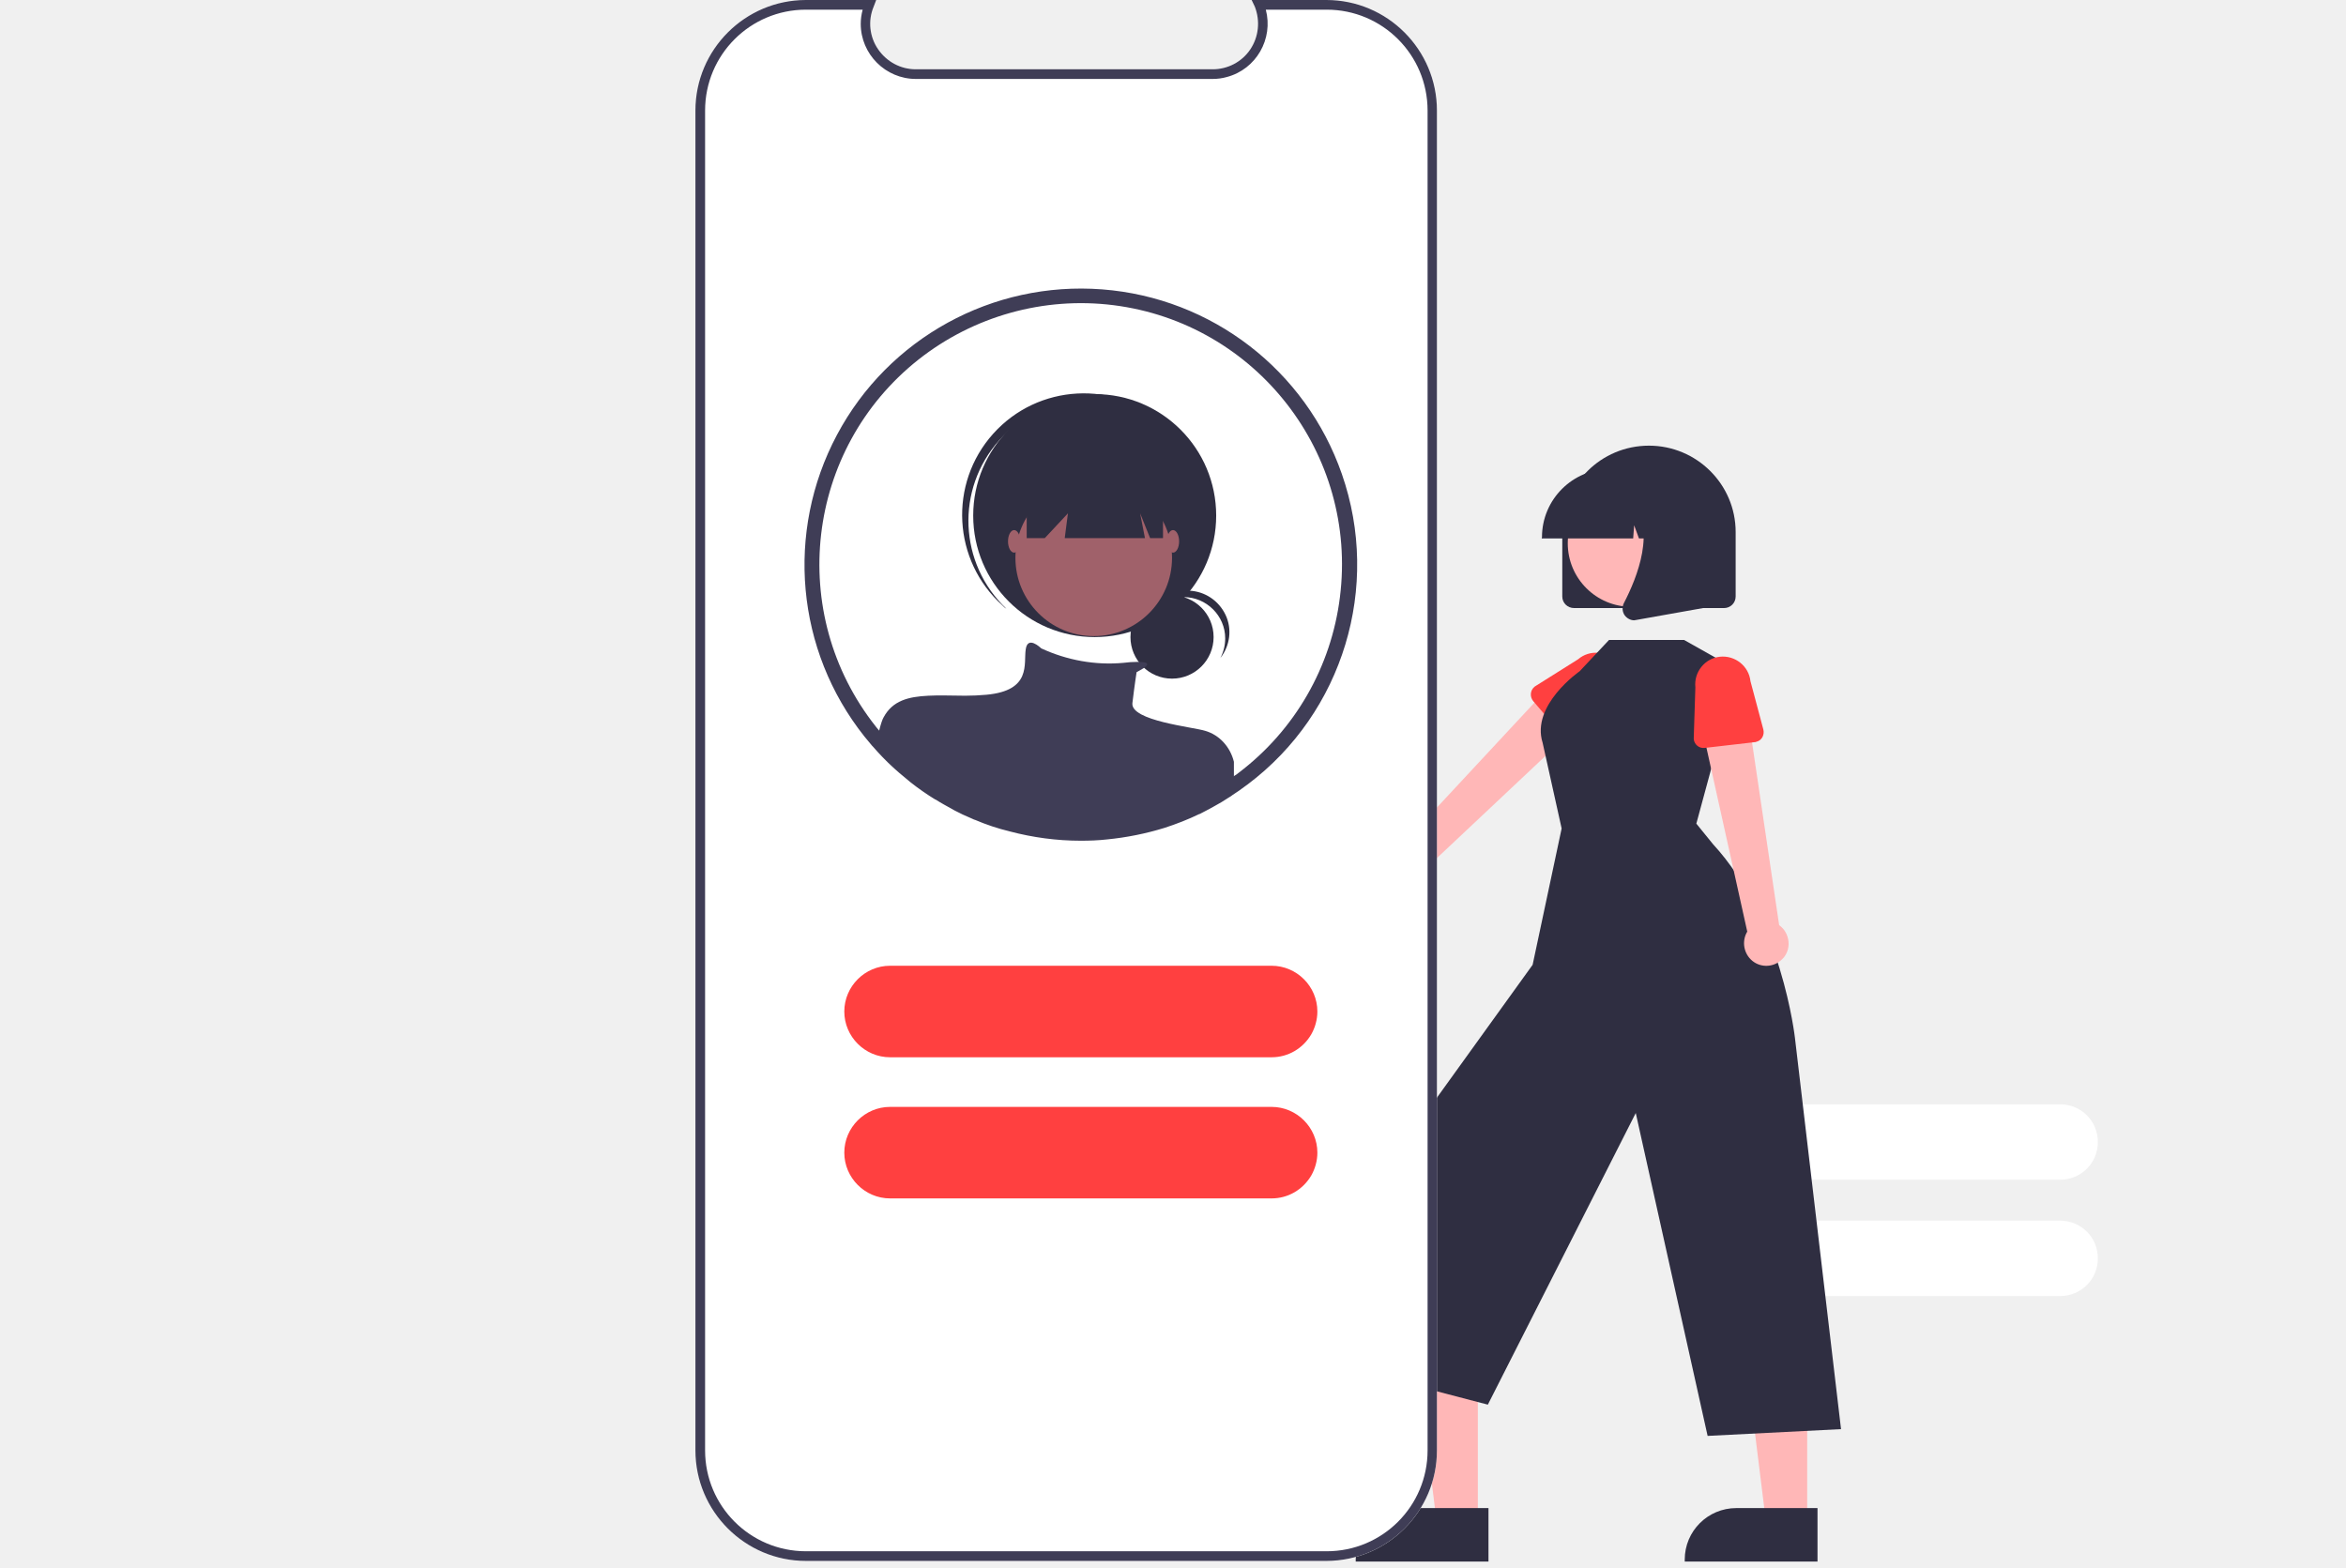
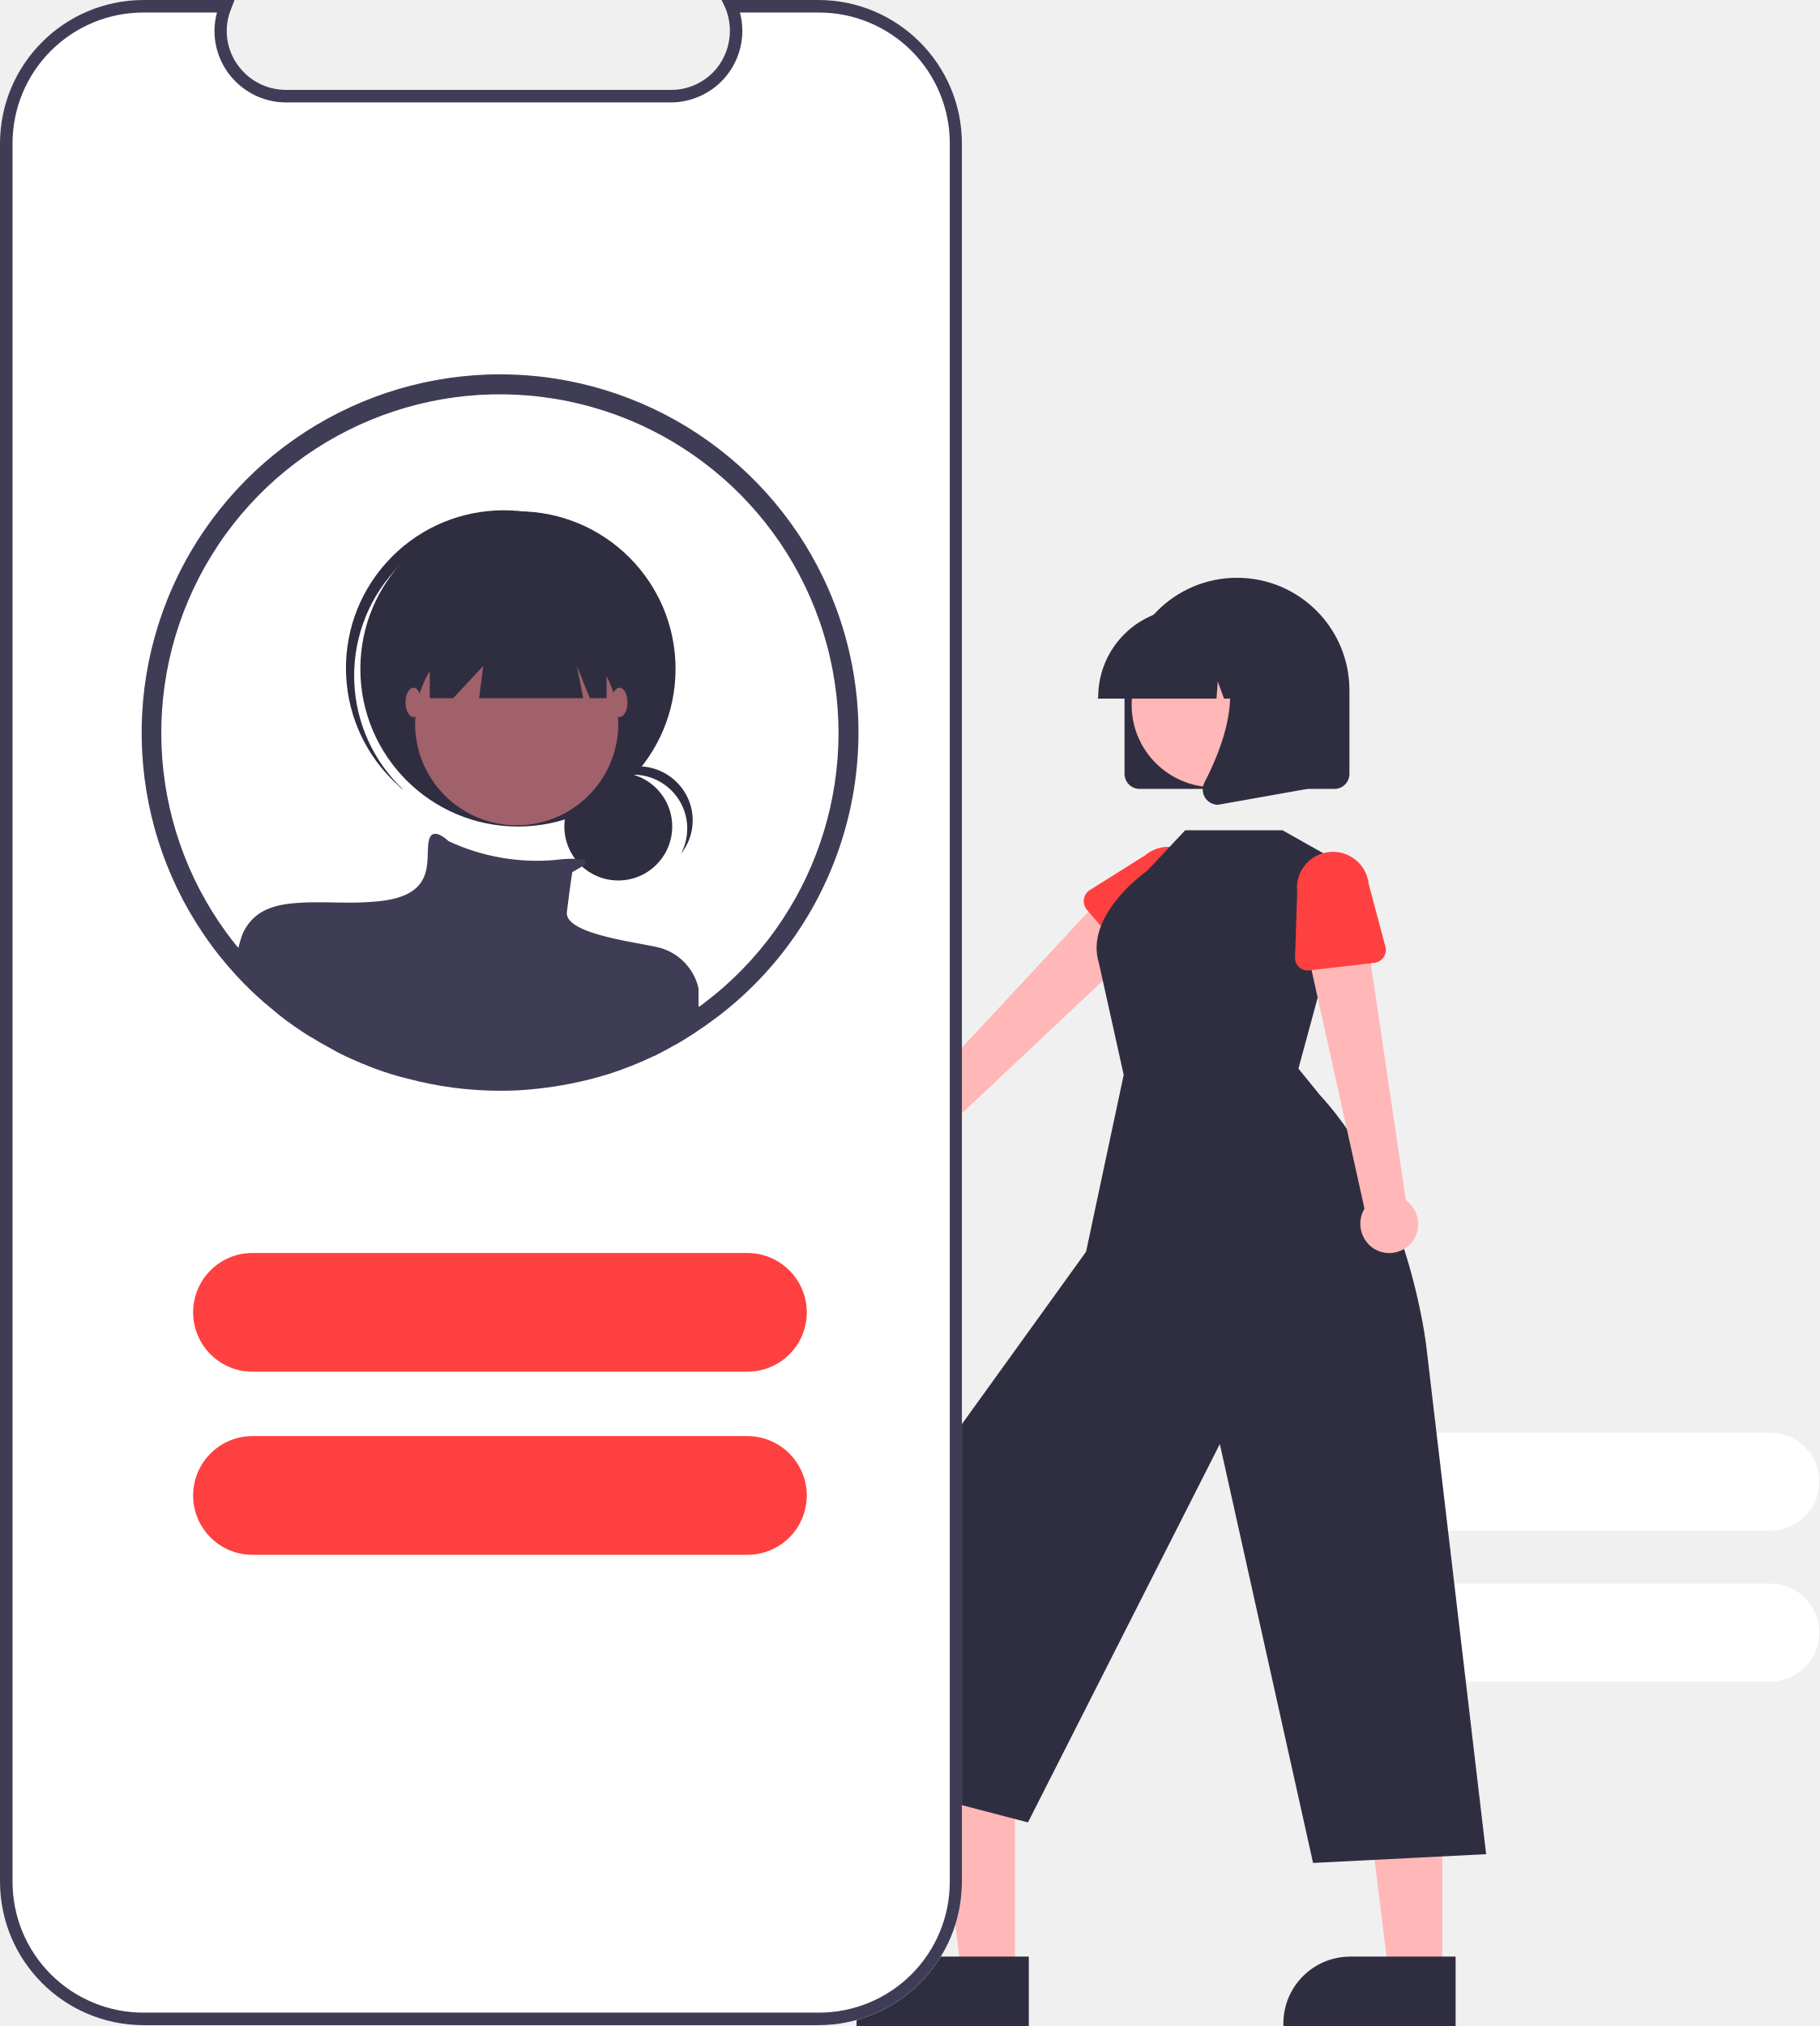
- <svg xmlns="http://www.w3.org/2000/svg" version="1.1" id="Layer_1" x="0px" y="0px" viewBox="0 0 728 486.5" style="enable-background:new 0 0 728 486.5;" xml:space="preserve">
-   <style type="text/css">
- 	.st0{fill:#FFFFFF;}
- 	.st1{fill:#FFB7B7;}
- 	.st2{fill:#FF4040;}
- 	.st3{fill:#2F2E41;}
- 	.st4{fill:#3F3D56;}
- 	.st5{fill:#A0616A;}
- </style>
-   <g>
-     <g>
-       <path id="B" class="st0" d="M639.3,366.1h-97.5c-6.5,0-11.7-5.2-11.7-11.7s5.2-11.7,11.7-11.7h97.5c6.5,0,11.7,5.2,11.7,11.7    S645.8,366.1,639.3,366.1L639.3,366.1z" />
-     </g>
-     <g>
-       <path id="B_1_" class="st0" d="M639.3,402.2h-97.5c-6.5,0-11.7-5.2-11.7-11.7s5.2-11.7,11.7-11.7h97.5c6.5,0,11.7,5.2,11.7,11.7    S645.8,402.2,639.3,402.2L639.3,402.2z" />
-     </g>
-   </g>
-   <path class="st1" d="M432.8,277.4c2,0.4,4.1-0.1,5.7-1.4s2.5-3.2,2.6-5.2l52.3-49.2l-11.8-9.4l-47.8,51.4c-3.5,0.2-6.4,2.9-6.6,6.4  S429.4,276.7,432.8,277.4z" />
-   <path class="st2" d="M486,229.5l-10.2-11.9c-1.1-1.3-1-3.3,0.3-4.4c0.1-0.1,0.2-0.2,0.4-0.3l13.2-8.3c3.6-3.1,9.1-2.6,12.1,1  s2.6,9-1,12.1l-10.2,11.7c-1.1,1.3-3.1,1.4-4.4,0.3C486.2,229.7,486.1,229.6,486,229.5L486,229.5z" />
-   <path class="st1" d="M458.6,472.2l-12.8,0l-6.1-49.3l18.9,0L458.6,472.2L458.6,472.2z" />
-   <path class="st3" d="M461.9,484.6l-41.2,0V484c0-8.9,7.2-16,16-16h0l25.2,0L461.9,484.6z" />
-   <path class="st1" d="M560.8,472.2l-12.8,0l-6.1-49.3l18.9,0L560.8,472.2z" />
-   <path class="st3" d="M564,484.6l-41.2,0V484c0-8.9,7.2-16,16-16h0l25.2,0L564,484.6z M526.4,255.6l12.9-47.6l-16.7-9.4h-23.3  l-9.1,9.7c0,0-15.2,10.5-11.5,22.2l5.9,26.6l-9,42.3L430,362.7l-10.8,62.1l42.5,11.1l45.9-90.5l22.3,100.2l41.4-2.1L557,322.1  c0,0-4.1-37-25.4-60.1L526.4,255.6z" />
-   <path class="st1" d="M553,297.7c1.5-1.4,2.2-3.5,2-5.5s-1.2-3.9-2.9-5.1l-10-67.4l-14.3,4.5l14.4,64.9c-1.8,3-1.1,6.9,1.6,9.1  S550.5,300.2,553,297.7L553,297.7z" />
-   <path class="st2" d="M544.6,230.3l-15.6,1.8c-1.7,0.2-3.2-1-3.4-2.7c0-0.2,0-0.3,0-0.5l0.5-15.6c-0.5-4.7,2.9-9,7.6-9.5  s9,2.9,9.5,7.6l4,15c0.4,1.7-0.5,3.4-2.2,3.8C544.9,230.3,544.7,230.3,544.6,230.3L544.6,230.3z" />
-   <path class="st3" d="M484.8,185.1v-20c0-14.8,12-26.8,26.9-26.8c14.8,0,26.9,12,26.9,26.8v20c0,2-1.6,3.6-3.6,3.6h-46.5  C486.4,188.7,484.8,187.1,484.8,185.1L484.8,185.1z" />
-   <circle class="st1" cx="506.2" cy="168.6" r="19.7" />
-   <g>
-     <path class="st3" d="M478.5,166.7c0-11.7,9.5-21.2,21.3-21.2h4c11.7,0,21.2,9.5,21.2,21.2v0.4h-8.5l-2.9-8.1l-0.6,8.1h-4.4   l-1.5-4.1l-0.3,4.1h-28.4L478.5,166.7z" />
-     <path class="st3" d="M504.2,191c-0.8-1.1-0.9-2.6-0.3-3.8c4.2-8.1,10.2-23,2.3-32.2l-0.6-0.7h22.9v34.4l-20.8,3.7   c-0.2,0-0.4,0.1-0.6,0.1C506,192.5,504.9,191.9,504.2,191L504.2,191z" />
-   </g>
-   <path class="st0" d="M411.7,484.4H250.1c-18.9,0-34.3-15.4-34.3-34.3V34.3c0-18.9,15.4-34.3,34.3-34.3h21.8l-0.8,2.1  c-1.8,4.3-1.3,9.3,1.4,13.2s7,6.2,11.7,6.2h92.1c4.7,0,9.1-2.3,11.7-6.2s3.1-8.8,1.4-13.2L388.4,0h23.2c18.9,0,34.3,15.4,34.3,34.3  v415.8C445.9,469,430.6,484.3,411.7,484.4z" />
-   <path class="st4" d="M411.7,484.4H250.1c-18.9,0-34.3-15.4-34.3-34.3V34.3c0-18.9,15.4-34.3,34.3-34.3h21.8l-0.8,2.1  c-1.8,4.3-1.3,9.3,1.4,13.2s7,6.2,11.7,6.2h92.1c4.7,0,9.1-2.3,11.7-6.2s3.1-8.8,1.4-13.2L388.4,0h23.2c18.9,0,34.3,15.4,34.3,34.3  v415.8C445.9,469,430.6,484.3,411.7,484.4z M250.1,3c-17.3,0-31.3,14-31.3,31.3v415.8c0,17.3,14,31.3,31.3,31.3h161.6  c17.3,0,31.3-14,31.3-31.3V34.3c0-17.3-14-31.3-31.3-31.3h-18.9c2.4,9.1-3,18.5-12.1,20.9c-1.4,0.4-2.9,0.6-4.4,0.6h-92.1  c-9.4,0-17.1-7.7-17.1-17.1c0-1.5,0.2-2.9,0.6-4.4H250.1z" />
-   <path class="st0" d="M416.4,147.1C405.2,114.9,376,92.4,342,89.8s-66.3,15.1-82.3,45.2s-12.7,66.8,8.5,93.5c0.8,1,1.6,1.9,2.4,2.9  c0.1,0.1,0.1,0.1,0.2,0.2c2,2.3,4.1,4.5,6.4,6.6c0.6,0.5,1.2,1.1,1.8,1.6c1.2,1,2.4,2,3.6,3c2.4,1.9,5,3.7,7.6,5.3l0.1,0  c1.7,1.1,3.4,2,5.2,3l0.7,0.4c1.7,0.9,3.4,1.7,5.1,2.4l1.1,0.5c0,0,0,0,0.1,0c3.5,1.5,7.1,2.7,10.8,3.6c7.2,1.9,14.6,2.9,22.1,2.9  c2.7,0,5.4-0.1,8.1-0.4c6.1-0.6,12.1-1.8,17.9-3.6c0,0,0,0,0,0c3.7-1.2,7.3-2.6,10.8-4.3c0,0,0,0,0.1,0c0.8-0.4,1.5-0.8,2.3-1.2  c0.1-0.1,0.2-0.1,0.4-0.2l1.8-1c1.5-0.8,3-1.7,4.5-2.7c0.4-0.2,0.8-0.5,1.2-0.8c1.4-0.9,2.7-1.8,4-2.8c0.2-0.2,0.5-0.3,0.7-0.5  C416.8,221.1,428.6,182.1,416.4,147.1L416.4,147.1z" />
-   <g>
-     <circle class="st3" cx="363.7" cy="197.7" r="12.9" />
-     <path class="st3" d="M367.3,185.3c7.1,0,12.9,5.8,12.9,12.8c0,2.1-0.5,4.2-1.5,6.1c3-3.8,3.7-9,1.6-13.4s-6.4-7.3-11.3-7.5   s-9.4,2.5-11.7,6.7C359.7,187,363.4,185.2,367.3,185.3L367.3,185.3z" />
-     <circle class="st3" cx="339.7" cy="160" r="37.7" />
-     <path class="st3" d="M310.1,136.6c13.5-15.2,36.7-17,52.3-4l-0.9-0.9c-15.5-13.9-39.4-12.6-53.3,2.9s-12.6,39.4,2.9,53.3   c0.1,0.1,0.1,0.1,0.2,0.2c0.3,0.3,0.6,0.6,1,0.8C297.5,174.9,296.5,151.8,310.1,136.6L310.1,136.6z" />
-   </g>
-   <circle class="st5" cx="339.4" cy="173.1" r="24.3" />
-   <path class="st4" d="M382.9,236.4v8.2l-4.5,2.7l-1.8,1c-0.1,0.1-0.2,0.1-0.4,0.2l-2.3,1.2c0,0,0,0-0.1,0c-3.5,1.7-7.1,3.1-10.8,4.3  c0,0,0,0,0,0c-5.8,1.8-11.8,3.1-17.9,3.6c-2.7,0.3-5.4,0.4-8.1,0.4c-7.5,0-14.9-1-22.1-2.9c-3.7-1-7.3-2.2-10.8-3.6c0,0,0,0-0.1,0  l-1.1-0.5c-1.7-0.8-3.4-1.6-5.1-2.4l-0.7-0.4c-1.8-0.9-3.5-1.9-5.2-3l-0.1,0c-2.6-1.6-5.2-3.4-7.6-5.3c-1.2-1-2.4-2-3.6-3  c-0.6-0.5-1.2-1.1-1.8-1.6c-2.2-2.1-4.4-4.3-6.4-6.6c0.3-1.6,0.7-3.2,1.2-4.7l0,0c0.1-0.3,0.2-0.5,0.3-0.8c0.1-0.2,0.2-0.4,0.3-0.6  c2.8-5.2,7.7-6.4,13.9-6.7c3.5-0.2,7.4,0,11.4,0c2.2,0,4.4-0.1,6.6-0.3c14.1-1.3,11.5-9.6,12.2-14.1c0.6-4.3,4.5-0.6,4.8-0.3l0,0  c8,3.7,16.8,5.3,25.5,4.5c1.5-0.2,3-0.3,4.5-0.3c4,0,3.1,1.1,1.7,2c-0.7,0.4-1.4,0.8-2.1,1.2c0,0-0.6,3.8-1.3,9.6  c-0.6,5.5,18.8,7.4,22.6,8.6h0C378.5,228.1,381.8,231.9,382.9,236.4L382.9,236.4z" />
-   <path class="st3" d="M318.6,142.7V167h5.6l7.2-7.7l-1,7.7h24.9l-1.5-7.7l3.1,7.7h4v-24.3H318.6z" />
-   <g>
-     <ellipse class="st5" cx="314.7" cy="168" rx="1.9" ry="3.5" />
-     <ellipse class="st5" cx="364" cy="168" rx="1.9" ry="3.5" />
-   </g>
-   <path class="st4" d="M416.4,147.1C405.2,114.9,376,92.4,342,89.8s-66.3,15.1-82.3,45.2s-12.7,66.8,8.5,93.5c0.8,1,1.6,1.9,2.4,2.9  c0.1,0.1,0.1,0.1,0.2,0.2c2,2.3,4.1,4.5,6.4,6.6c0.6,0.5,1.2,1.1,1.8,1.6c1.2,1,2.4,2,3.6,3c2.4,1.9,5,3.7,7.6,5.3l0.1,0  c1.7,1.1,3.4,2,5.2,3l0.7,0.4c1.7,0.9,3.4,1.7,5.1,2.4l1.1,0.5c0,0,0,0,0.1,0c3.5,1.5,7.1,2.7,10.8,3.6c7.2,1.9,14.6,2.9,22.1,2.9  c2.7,0,5.4-0.1,8.1-0.4c6.1-0.6,12.1-1.8,17.9-3.6c0,0,0,0,0,0c3.7-1.2,7.3-2.6,10.8-4.3c0,0,0,0,0.1,0c0.8-0.4,1.5-0.8,2.3-1.2  c0.1-0.1,0.2-0.1,0.4-0.2l1.8-1c1.5-0.8,3-1.7,4.5-2.7c0.4-0.2,0.8-0.5,1.2-0.8c1.4-0.9,2.7-1.8,4-2.8c0.2-0.2,0.5-0.3,0.7-0.5  C416.8,221.1,428.6,182.1,416.4,147.1L416.4,147.1z M384.4,239.8c-0.5,0.4-1,0.8-1.6,1.1c-0.5,0.4-1,0.8-1.5,1.1  c-0.4,0.3-0.9,0.6-1.4,0.9c-0.4,0.3-0.8,0.5-1.2,0.8c-1.3,0.8-2.6,1.6-3.9,2.3l-0.4,0.2l-1.8,0.9c-0.1,0-0.2,0.1-0.2,0.1l-0.1,0  c-0.7,0.4-1.5,0.8-2.2,1.1c-2.9,1.4-5.9,2.6-9,3.6l-1.2,0.4c-5.5,1.8-11.2,2.9-17,3.4c-2.5,0.2-5.1,0.4-7.6,0.4  c-7.1,0-14.1-0.9-20.9-2.7c-3.5-0.9-6.9-2.1-10.3-3.5c-0.4-0.1-0.7-0.3-1-0.4c-0.2-0.1-0.4-0.2-0.5-0.2c-1.4-0.6-2.9-1.3-4.3-2  l-0.7-0.4c-1.7-0.9-3.4-1.8-5-2.9c-0.6-0.4-1.2-0.8-1.8-1.2c-1.8-1.2-3.6-2.5-5.4-3.9c-1.2-0.9-2.3-1.8-3.4-2.8  c-0.6-0.5-1.2-1-1.7-1.5c-2.2-2-4.2-4.2-6.2-6.4c-0.6-0.7-1.3-1.5-1.9-2.2c-0.1-0.2-0.3-0.3-0.4-0.5  c-27.8-35.1-21.9-86.1,13.2-113.9c17.1-13.5,38.9-19.6,60.5-16.9c44.4,5.6,75.9,46.2,70.3,90.6C413.1,207,401.8,226.6,384.4,239.8  L384.4,239.8z" />
-   <g>
-     <g>
-       <path id="C" class="st2" d="M394.6,328.1H276.2c-7.8,0-14.2-6.4-14.2-14.2c0-7.8,6.4-14.2,14.2-14.2h118.4    c7.8,0,14.2,6.4,14.2,14.2c0,2.5-0.7,5-1.9,7.1C404.3,325.4,399.7,328.1,394.6,328.1L394.6,328.1z" />
-     </g>
-     <g>
-       <path id="C_1_" class="st2" d="M394.6,371.9H276.2c-7.8,0-14.2-6.4-14.2-14.2c0-7.8,6.4-14.2,14.2-14.2h118.4    c7.8,0,14.2,6.4,14.2,14.2c0,2.5-0.7,5-1.9,7.1C404.3,369.2,399.7,371.9,394.6,371.9L394.6,371.9z" />
-     </g>
-   </g>
+ <svg xmlns="http://www.w3.org/2000/svg" id="Layer_1" data-name="Layer 1" viewBox="0 0 435.2 484.6">
+   <defs>
+     <style>.cls-1{fill:#fff;}.cls-2{fill:#ffb7b7;}.cls-3{fill:#ff4040;}.cls-4{fill:#2f2e41;}.cls-5{fill:#3f3d56;}.cls-6{fill:#a0616a;}</style>
+   </defs>
+   <path id="B" class="cls-1" d="M639.3,366.1H541.8a11.7,11.7,0,1,1,0-23.4h97.5a11.7,11.7,0,1,1,0,23.4Z" transform="translate(-215.8)" />
+   <path id="B-2" data-name="B" class="cls-1" d="M639.3,402.2H541.8a11.7,11.7,0,1,1,0-23.4h97.5a11.7,11.7,0,1,1,0,23.4Z" transform="translate(-215.8)" />
+   <path class="cls-2" d="M432.8,277.4a6.9,6.9,0,0,0,5.7-1.4,7.12,7.12,0,0,0,2.6-5.2l52.3-49.2-11.8-9.4-47.8,51.4a6.91,6.91,0,0,0-6.6,6.4A7.15,7.15,0,0,0,432.8,277.4Z" transform="translate(-215.8)" />
+   <path class="cls-3" d="M486,229.5l-10.2-11.9a3.14,3.14,0,0,1,.3-4.4,1.38,1.38,0,0,1,.4-.3l13.2-8.3a8.57,8.57,0,0,1,12.1,1,8.66,8.66,0,0,1-1,12.1l-10.2,11.7a3.14,3.14,0,0,1-4.4.3l-.2-.2Z" transform="translate(-215.8)" />
+   <path class="cls-2" d="M458.6,472.2H445.8l-6.1-49.3h18.9v49.3Z" transform="translate(-215.8)" />
+   <path class="cls-4" d="M461.9,484.6H420.7V484a16,16,0,0,1,16-16h25.2Z" transform="translate(-215.8)" />
+   <path class="cls-2" d="M560.8,472.2H548l-6.1-49.3h18.9Z" transform="translate(-215.8)" />
+   <path class="cls-4" d="M564,484.6H522.8V484a16,16,0,0,1,16-16H564Zm-37.6-229L539.3,208l-16.7-9.4H499.3l-9.1,9.7s-15.2,10.5-11.5,22.2l5.9,26.6-9,42.3L430,362.7l-10.8,62.1,42.5,11.1,45.9-90.5,22.3,100.2,41.4-2.1L557,322.1s-4.1-37-25.4-60.1Z" transform="translate(-215.8)" />
+   <path class="cls-2" d="M553,297.7a6.67,6.67,0,0,0,2-5.5,7.07,7.07,0,0,0-2.9-5.1l-10-67.4-14.3,4.5,14.4,64.9a7.08,7.08,0,0,0,1.6,9.1,6.9,6.9,0,0,0,9.2-.5Z" transform="translate(-215.8)" />
+   <path class="cls-3" d="M544.6,230.3,529,232.1a3,3,0,0,1-3.4-2.7v-.5l.5-15.6a8.6,8.6,0,0,1,17.1-1.9l4,15a3.07,3.07,0,0,1-2.2,3.8.6.6,0,0,1-.4.1Z" transform="translate(-215.8)" />
+   <path class="cls-4" d="M484.8,185.1v-20a26.9,26.9,0,0,1,53.8,0v20a3.59,3.59,0,0,1-3.6,3.6H488.5a3.61,3.61,0,0,1-3.7-3.6Z" transform="translate(-215.8)" />
+   <circle class="cls-2" cx="290.4" cy="168.6" r="19.7" />
+   <path class="cls-4" d="M478.5,166.7a21.23,21.23,0,0,1,21.3-21.2h4A21.21,21.21,0,0,1,525,166.7v.4h-8.5l-2.9-8.1-.6,8.1h-4.4l-1.5-4.1-.3,4.1H478.4Z" transform="translate(-215.8)" />
+   <path class="cls-4" d="M504.2,191a3.71,3.71,0,0,1-.3-3.8c4.2-8.1,10.2-23,2.3-32.2l-.6-.7h22.9v34.4l-20.8,3.7c-.2,0-.4.1-.6.1a3.8,3.8,0,0,1-2.9-1.5Z" transform="translate(-215.8)" />
+   <path class="cls-1" d="M411.7,484.4H250.1a34.36,34.36,0,0,1-34.3-34.3V34.3A34.36,34.36,0,0,1,250.1,0h21.8l-.8,2.1a13.85,13.85,0,0,0,1.4,13.2,14.16,14.16,0,0,0,11.7,6.2h92.1A14,14,0,0,0,388,15.3a14.38,14.38,0,0,0,1.4-13.2l-1-2.1h23.2a34.36,34.36,0,0,1,34.3,34.3V450.1A34.33,34.33,0,0,1,411.7,484.4Z" transform="translate(-215.8)" />
+   <path class="cls-5" d="M411.7,484.4H250.1a34.36,34.36,0,0,1-34.3-34.3V34.3A34.36,34.36,0,0,1,250.1,0h21.8l-.8,2.1a13.85,13.85,0,0,0,1.4,13.2,14.16,14.16,0,0,0,11.7,6.2h92.1A14,14,0,0,0,388,15.3a14.38,14.38,0,0,0,1.4-13.2l-1-2.1h23.2a34.36,34.36,0,0,1,34.3,34.3V450.1A34.33,34.33,0,0,1,411.7,484.4ZM250.1,3a31.28,31.28,0,0,0-31.3,31.3V450.1a31.28,31.28,0,0,0,31.3,31.3H411.7A31.28,31.28,0,0,0,443,450.1V34.3A31.28,31.28,0,0,0,411.7,3H392.8a17.1,17.1,0,0,1-12.1,20.9,16.11,16.11,0,0,1-4.4.6H284.2A17.16,17.16,0,0,1,267.1,7.4a16.66,16.66,0,0,1,.6-4.4Z" transform="translate(-215.8)" />
+   <path class="cls-1" d="M416.4,147.1a85.74,85.74,0,1,0-148.2,81.4c.8,1,1.6,1.9,2.4,2.9l.2.2a79.52,79.52,0,0,0,6.4,6.6c.6.5,1.2,1.1,1.8,1.6l3.6,3a79.45,79.45,0,0,0,7.6,5.3h.1c1.7,1.1,3.4,2,5.2,3l.7.4q2.55,1.35,5.1,2.4l1.1.5h.1a68.42,68.42,0,0,0,10.8,3.6,86.48,86.48,0,0,0,22.1,2.9,73.22,73.22,0,0,0,8.1-.4,90.17,90.17,0,0,0,17.9-3.6h0a83.74,83.74,0,0,0,10.8-4.3h.1c.8-.4,1.5-.8,2.3-1.2.1-.1.2-.1.4-.2l1.8-1q2.25-1.2,4.5-2.7a8.34,8.34,0,0,0,1.2-.8c1.4-.9,2.7-1.8,4-2.8.2-.2.5-.3.7-.5a85.46,85.46,0,0,0,29.2-96.3Z" transform="translate(-215.8)" />
+   <circle class="cls-4" cx="147.9" cy="197.7" r="12.9" />
+   <path class="cls-4" d="M367.3,185.3a12.91,12.91,0,0,1,12.9,12.8,13.1,13.1,0,0,1-1.5,6.1,12.78,12.78,0,0,0,1.6-13.4,13.09,13.09,0,0,0-11.3-7.5,12.82,12.82,0,0,0-11.7,6.7,12.46,12.46,0,0,1,10-4.7Z" transform="translate(-215.8)" />
+   <circle class="cls-4" cx="123.9" cy="160" r="37.7" />
+   <path class="cls-4" d="M310.1,136.6a37.73,37.73,0,0,1,52.3-4l-.9-.9a37.74,37.74,0,1,0-50.4,56.2l.2.2a3.92,3.92,0,0,0,1,.8,37.46,37.46,0,0,1-2.2-52.3Z" transform="translate(-215.8)" />
+   <circle class="cls-6" cx="123.6" cy="173.1" r="24.3" />
+   <path class="cls-5" d="M382.9,236.4v8.2l-4.5,2.7-1.8,1c-.1.1-.2.1-.4.2l-2.3,1.2h-.1A83.74,83.74,0,0,1,363,254h0a83.57,83.57,0,0,1-17.9,3.6,73.22,73.22,0,0,1-8.1.4,86.48,86.48,0,0,1-22.1-2.9,97.66,97.66,0,0,1-10.8-3.6H304l-1.1-.5-5.1-2.4-.7-.4a53.86,53.86,0,0,1-5.2-3h-.1a79.45,79.45,0,0,1-7.6-5.3l-3.6-3c-.6-.5-1.2-1.1-1.8-1.6-2.2-2.1-4.4-4.3-6.4-6.6a35.93,35.93,0,0,1,1.2-4.7h0c.1-.3.2-.5.3-.8l.3-.6c2.8-5.2,7.7-6.4,13.9-6.7,3.5-.2,7.4,0,11.4,0q3.3,0,6.6-.3c14.1-1.3,11.5-9.6,12.2-14.1.6-4.3,4.5-.6,4.8-.3h0a49.94,49.94,0,0,0,25.5,4.5,34,34,0,0,1,4.5-.3c4,0,3.1,1.1,1.7,2l-2.1,1.2s-.6,3.8-1.3,9.6c-.6,5.5,18.8,7.4,22.6,8.6h0a13.11,13.11,0,0,1,8.9,9.6Z" transform="translate(-215.8)" />
+   <path class="cls-4" d="M318.6,142.7V167h5.6l7.2-7.7-1,7.7h24.9l-1.5-7.7,3.1,7.7h4V142.7Z" transform="translate(-215.8)" />
+   <ellipse class="cls-6" cx="98.9" cy="168" rx="1.9" ry="3.5" />
+   <ellipse class="cls-6" cx="148.2" cy="168" rx="1.9" ry="3.5" />
+   <path class="cls-5" d="M416.4,147.1a85.74,85.74,0,1,0-148.2,81.4c.8,1,1.6,1.9,2.4,2.9l.2.2a79.52,79.52,0,0,0,6.4,6.6c.6.5,1.2,1.1,1.8,1.6l3.6,3a79.45,79.45,0,0,0,7.6,5.3h.1c1.7,1.1,3.4,2,5.2,3l.7.4q2.55,1.35,5.1,2.4l1.1.5h.1a68.42,68.42,0,0,0,10.8,3.6,86.48,86.48,0,0,0,22.1,2.9,73.22,73.22,0,0,0,8.1-.4,90.17,90.17,0,0,0,17.9-3.6h0a83.74,83.74,0,0,0,10.8-4.3h.1c.8-.4,1.5-.8,2.3-1.2.1-.1.2-.1.4-.2l1.8-1q2.25-1.2,4.5-2.7a8.34,8.34,0,0,0,1.2-.8c1.4-.9,2.7-1.8,4-2.8.2-.2.5-.3.7-.5a85.46,85.46,0,0,0,29.2-96.3Zm-32,92.7a9.06,9.06,0,0,1-1.6,1.1,14.31,14.31,0,0,1-1.5,1.1c-.4.3-.9.6-1.4.9s-.8.5-1.2.8c-1.3.8-2.6,1.6-3.9,2.3l-.4.2-1.8.9a.35.35,0,0,0-.2.1h-.1a22.56,22.56,0,0,1-2.2,1.1,70.36,70.36,0,0,1-9,3.6l-1.2.4a75.38,75.38,0,0,1-17,3.4c-2.5.2-5.1.4-7.6.4a81.52,81.52,0,0,1-20.9-2.7,78.11,78.11,0,0,1-10.3-3.5,10.37,10.37,0,0,1-1-.4,1.69,1.69,0,0,0-.5-.2c-1.4-.6-2.9-1.3-4.3-2l-.7-.4a49.94,49.94,0,0,1-5-2.9l-1.8-1.2q-2.7-1.8-5.4-3.9c-1.2-.9-2.3-1.8-3.4-2.8-.6-.5-1.2-1-1.7-1.5-2.2-2-4.2-4.2-6.2-6.4l-1.9-2.2c-.1-.2-.3-.3-.4-.5a81,81,0,1,1,112.6,14.3Z" transform="translate(-215.8)" />
+   <path id="C" class="cls-3" d="M394.6,328.1H276.2a14.2,14.2,0,1,1,0-28.4H394.6a14.25,14.25,0,0,1,14.2,14.2,14.5,14.5,0,0,1-1.9,7.1,14.23,14.23,0,0,1-12.3,7.1Z" transform="translate(-215.8)" />
+   <path id="C-2" data-name="C" class="cls-3" d="M394.6,371.9H276.2a14.2,14.2,0,0,1,0-28.4H394.6a14.25,14.25,0,0,1,14.2,14.2,14.5,14.5,0,0,1-1.9,7.1,14.23,14.23,0,0,1-12.3,7.1Z" transform="translate(-215.8)" />
</svg>
